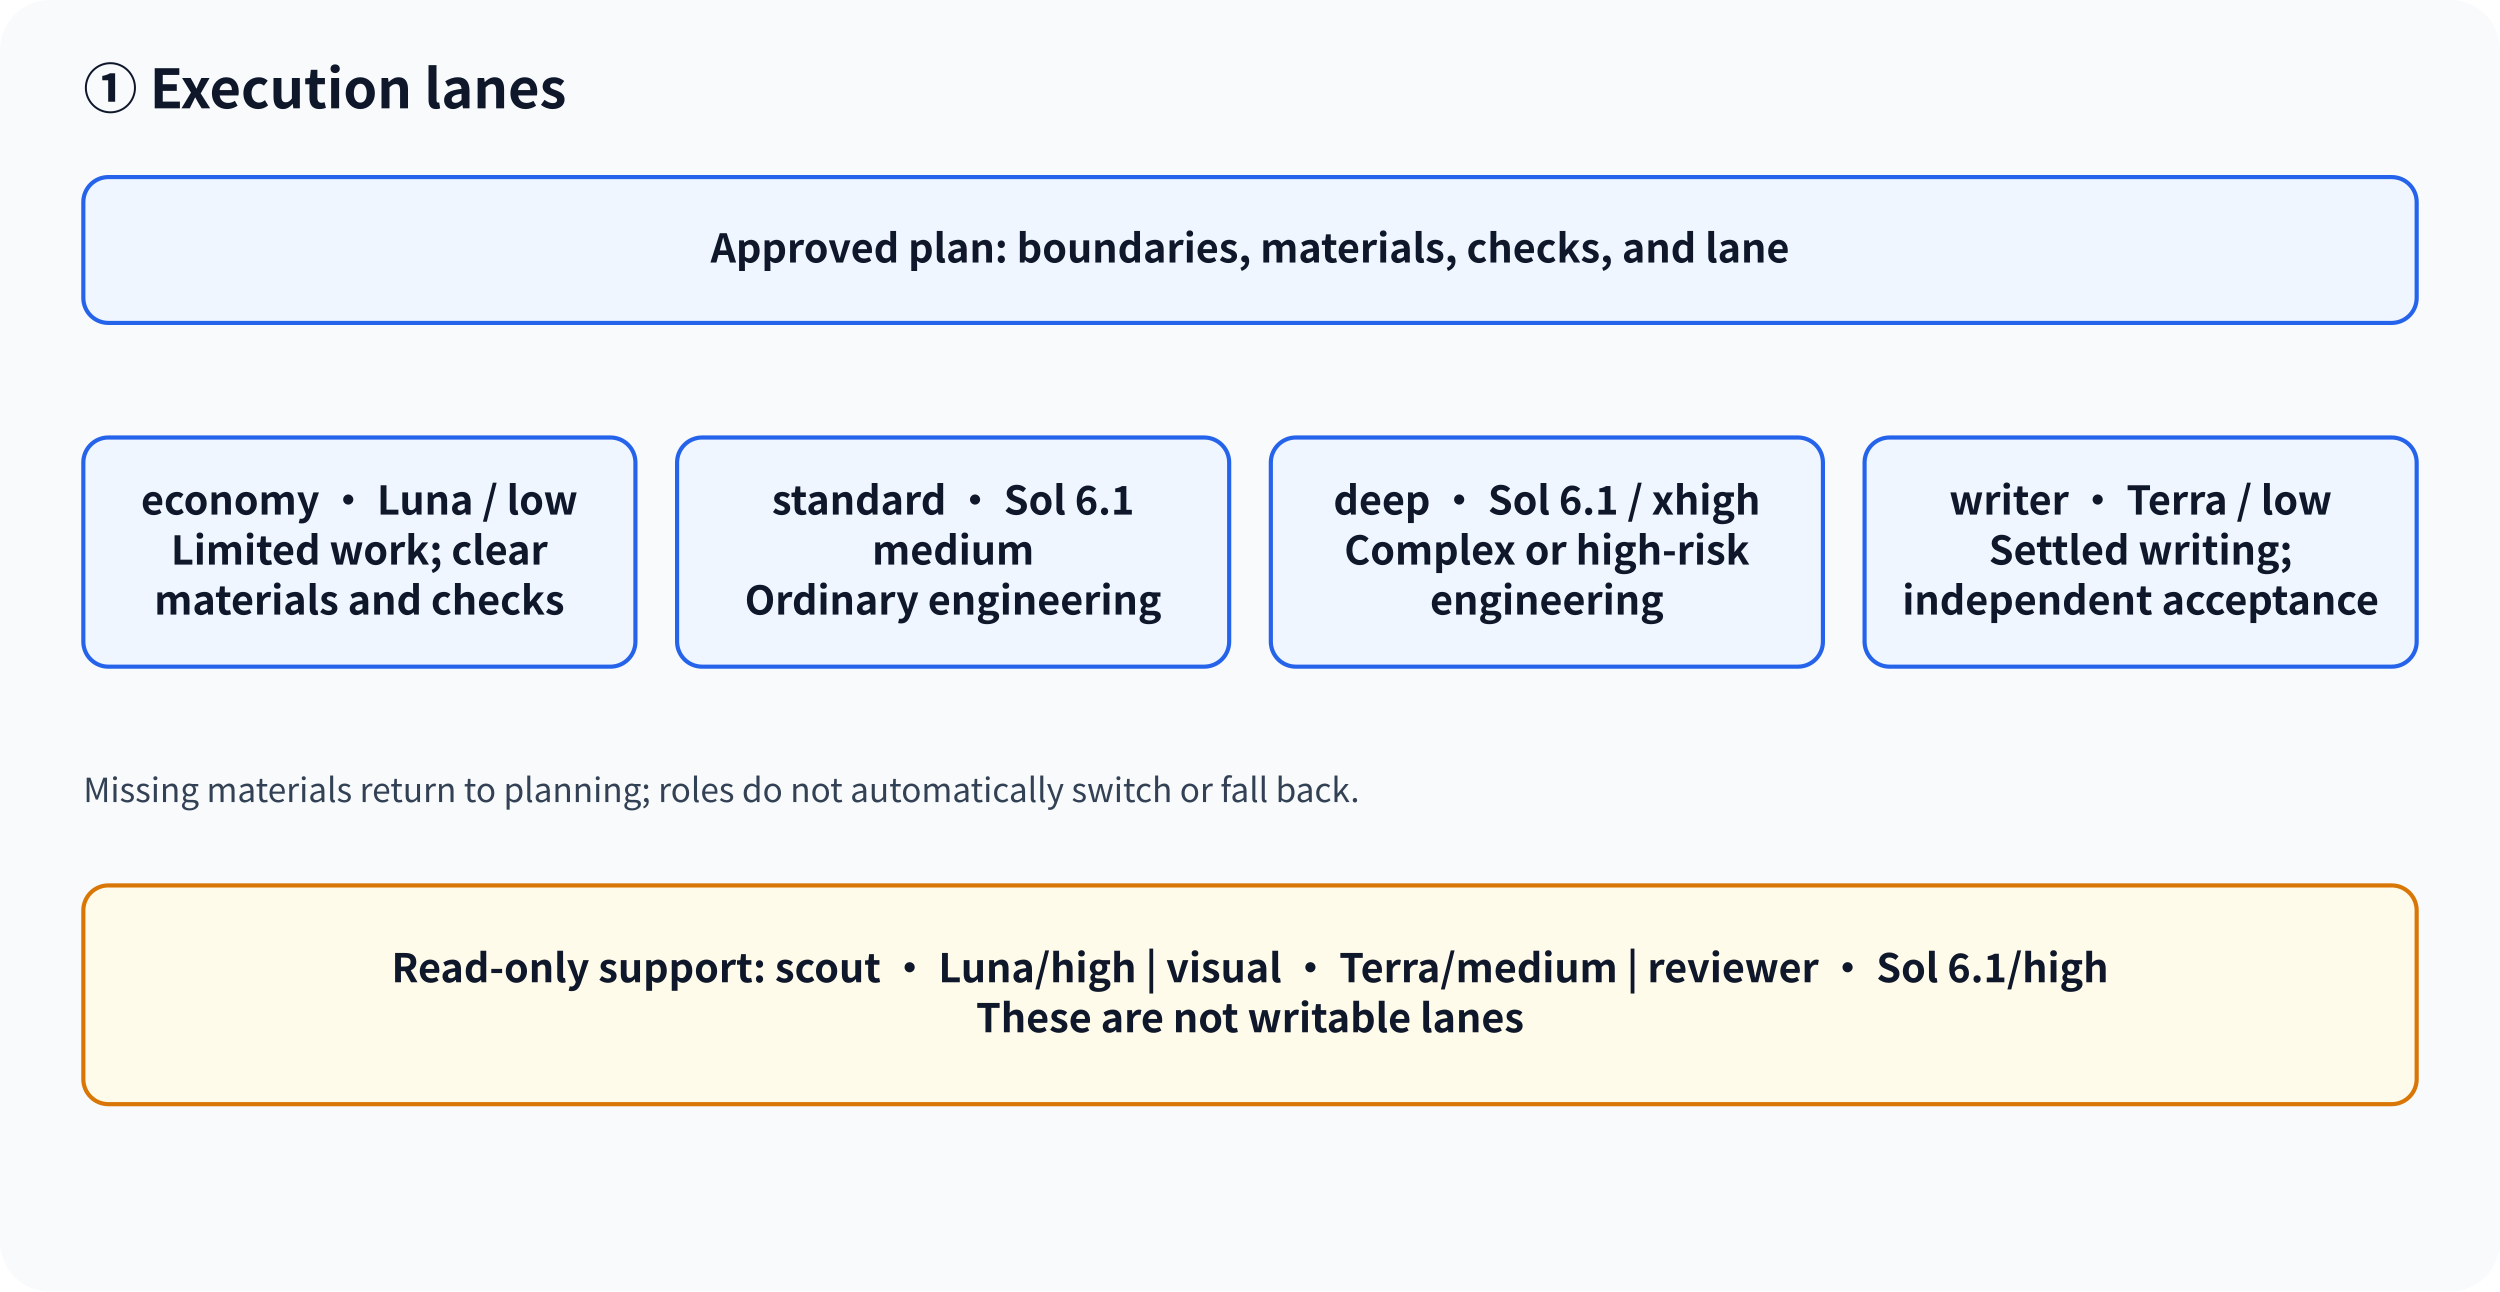
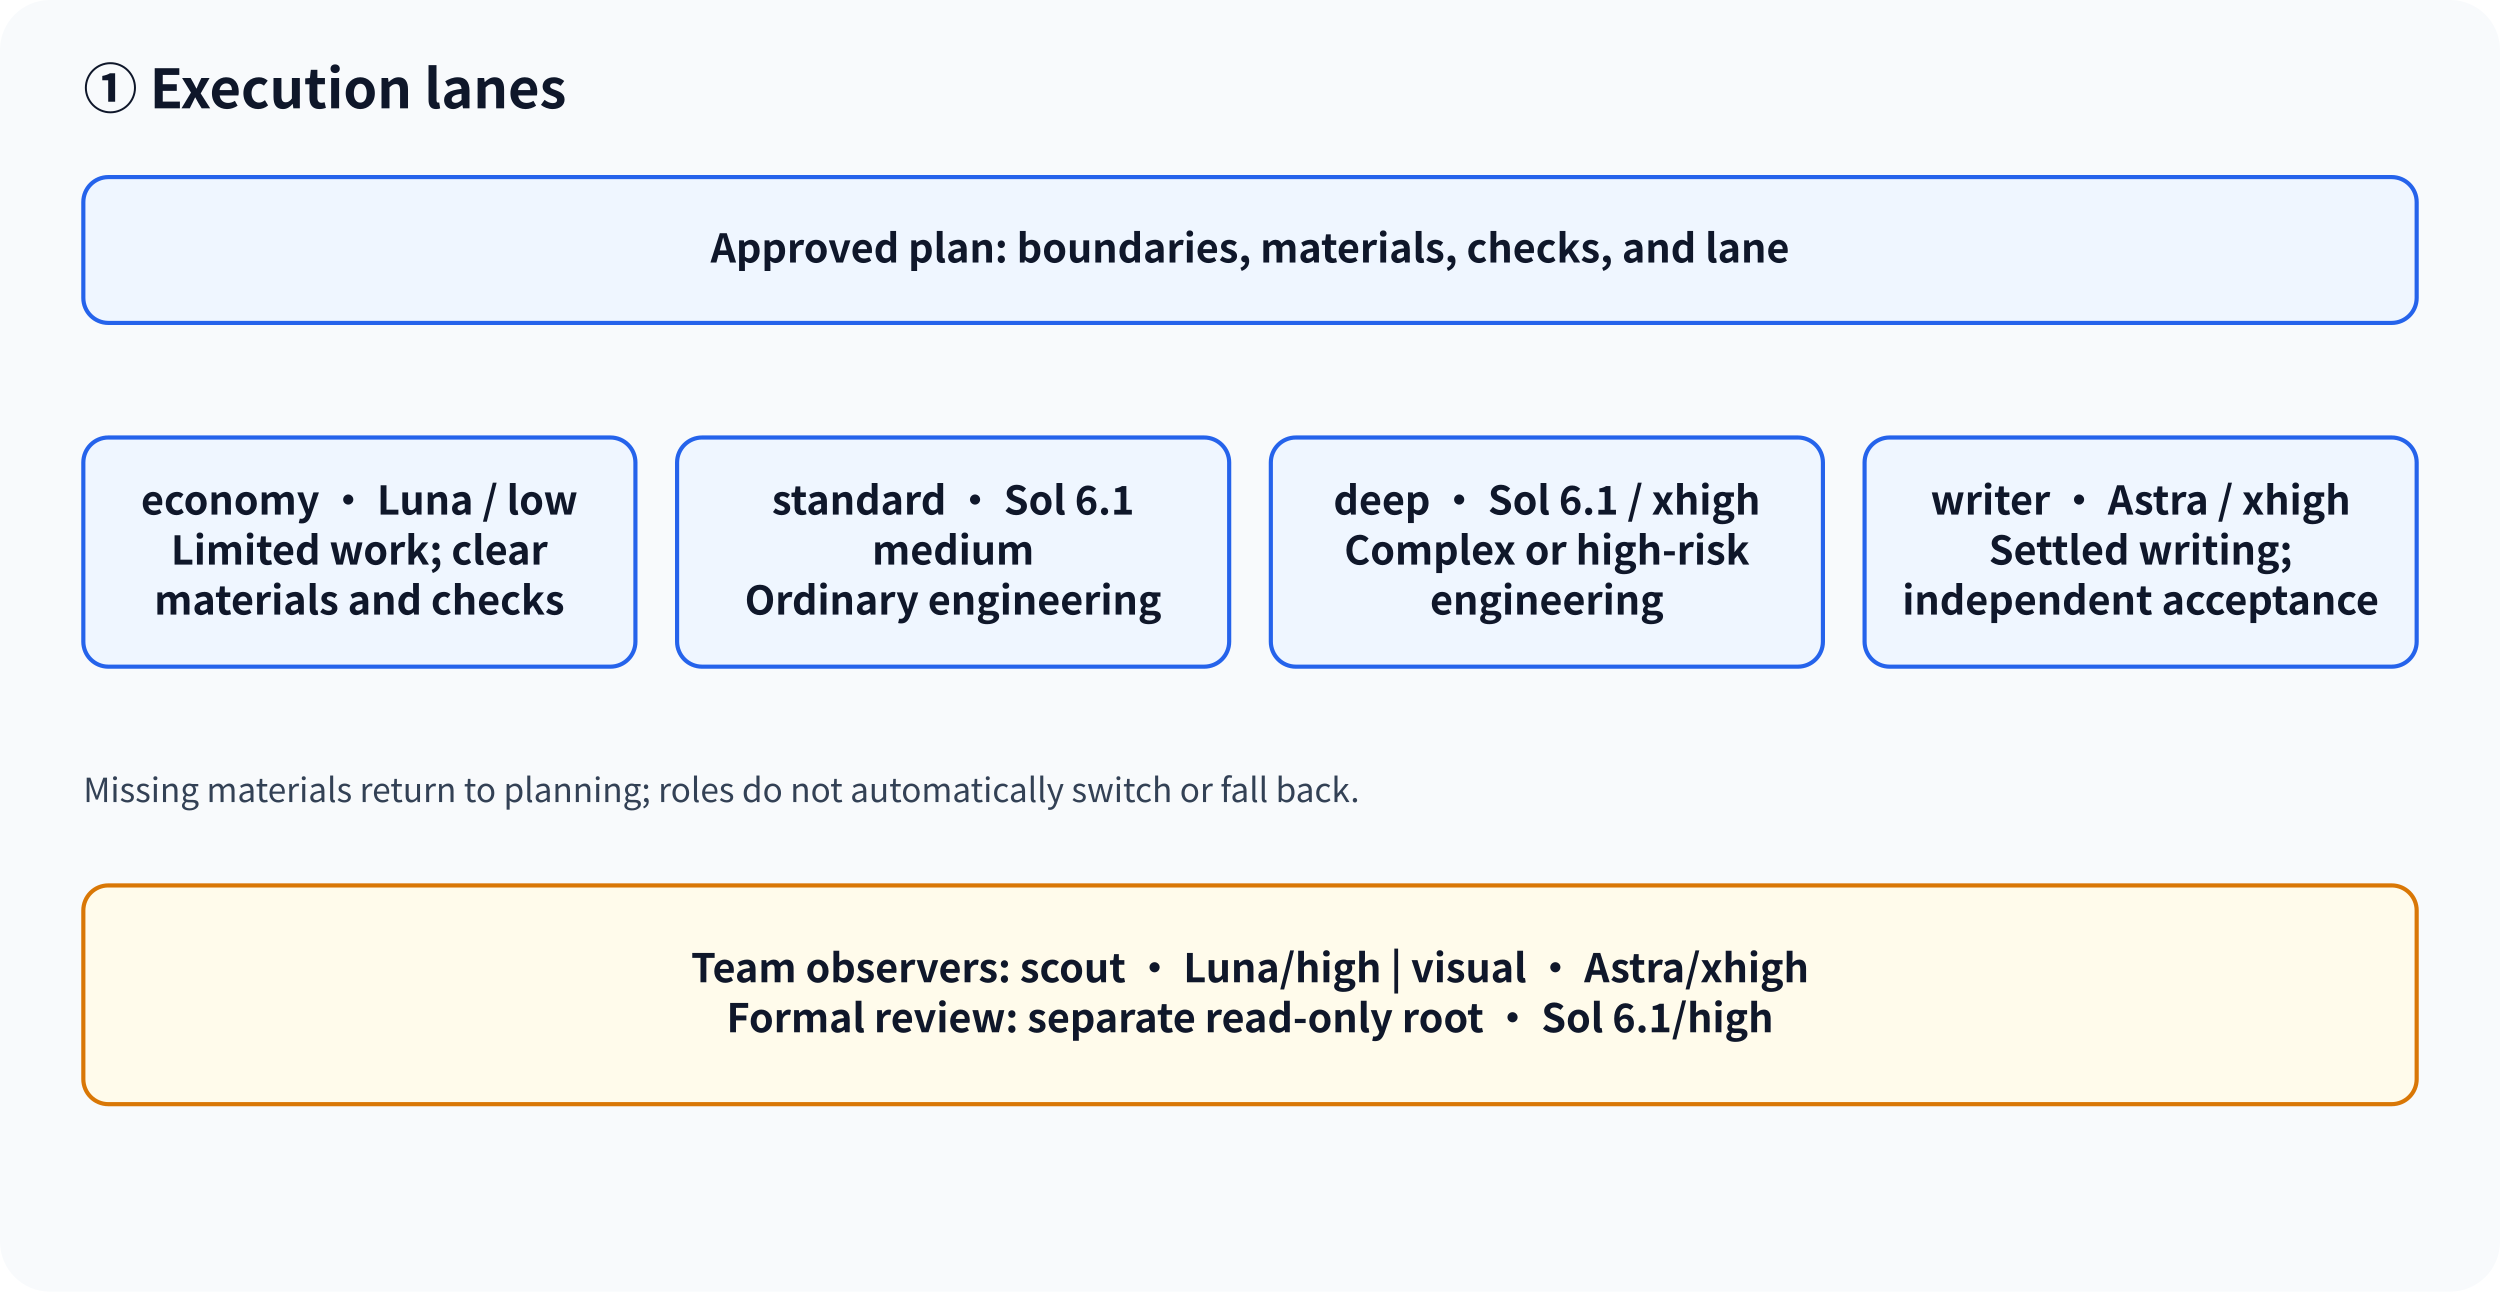
<svg xmlns="http://www.w3.org/2000/svg" viewBox="0 0 1200 620" role="img">
  <defs>
    <style>.bg{fill:#f8fafc}.box{fill:#eff6ff;stroke:#2563eb;stroke-width:2}.conditional{fill:#fffbeb;stroke:#d97706;stroke-width:2}.end{fill:#ecfdf5;stroke:#059669;stroke-width:2}.line{fill:none;stroke:#475569;stroke-width:2.5;marker-end:url(#arrow)}.title{font:700 26px system-ui,-apple-system,"Segoe UI","Noto Sans CJK SC","Microsoft YaHei",sans-serif;fill:#0f172a}.label{font:600 19px system-ui,-apple-system,"Segoe UI","Noto Sans CJK SC","Microsoft YaHei",sans-serif;fill:#0f172a}.small{font:16px system-ui,-apple-system,"Segoe UI","Noto Sans CJK SC","Microsoft YaHei",sans-serif;fill:#334155}</style>
    <marker id="arrow" viewBox="0 0 10 10" refX="9" refY="5" markerWidth="7" markerHeight="7" orient="auto">
      <path d="M0 0l10 5-10 5z" fill="#475569" />
    </marker>
  </defs>
  <rect class="bg" width="1200" height="620" rx="24" />
  <text class="title" x="40" y="52">① Execution lanes</text>
  <rect class="box" x="40" y="85" width="1120" height="70" rx="12" />
  <text class="label" x="600.0" y="126.0" text-anchor="middle">Approved plan: boundaries, materials, checks, and lane</text>
  <rect class="box" x="40" y="210" width="265" height="110" rx="12" />
  <text class="label" x="172.5" y="247.0" text-anchor="middle">economy · Luna / low</text>
  <text class="label" x="172.5" y="271.0" text-anchor="middle">Limited work; clear</text>
  <text class="label" x="172.5" y="295.0" text-anchor="middle">materials and checks</text>
  <rect class="box" x="325" y="210" width="265" height="110" rx="12" />
  <text class="label" x="457.5" y="247.0" text-anchor="middle">standard · Sol 6.1</text>
  <text class="label" x="457.5" y="271.0" text-anchor="middle">medium</text>
  <text class="label" x="457.5" y="295.0" text-anchor="middle">Ordinary engineering</text>
  <rect class="box" x="610" y="210" width="265" height="110" rx="12" />
  <text class="label" x="742.5" y="247.0" text-anchor="middle">deep · Sol 6.1 / xhigh</text>
  <text class="label" x="742.5" y="271.0" text-anchor="middle">Complex or high-risk</text>
  <text class="label" x="742.5" y="295.0" text-anchor="middle">engineering</text>
  <rect class="box" x="895" y="210" width="265" height="110" rx="12" />
-   <text class="label" x="1027.5" y="247.0" text-anchor="middle">writer · Terra / low</text>
+   <text class="label" x="1027.5" y="247.0" text-anchor="middle">writer · Astra / xhigh</text>
  <text class="label" x="1027.5" y="271.0" text-anchor="middle">Settled writing;</text>
  <text class="label" x="1027.5" y="295.0" text-anchor="middle">independent acceptance</text>
  <text class="small" x="40" y="385">Missing materials return to planning; roles do not automatically switch or fall back.</text>
  <rect class="conditional" x="40" y="425" width="1120" height="105" rx="12" />
-   <text class="label" x="600.0" y="471.5" text-anchor="middle">Read-only support: scout · Luna/high  |  visual · Terra/medium  |  reviewer · Sol 6.1/high</text>
-   <text class="label" x="600.0" y="495.5" text-anchor="middle">These are not writable lanes</text>
+   <text class="label" x="600.0" y="471.5" text-anchor="middle">Team observers: scout · Luna/high  |  visual · Astra/xhigh</text>
+   <text class="label" x="600.0" y="495.5" text-anchor="middle">Formal review: separate read-only root · Sol 6.1/high</text>
</svg>
